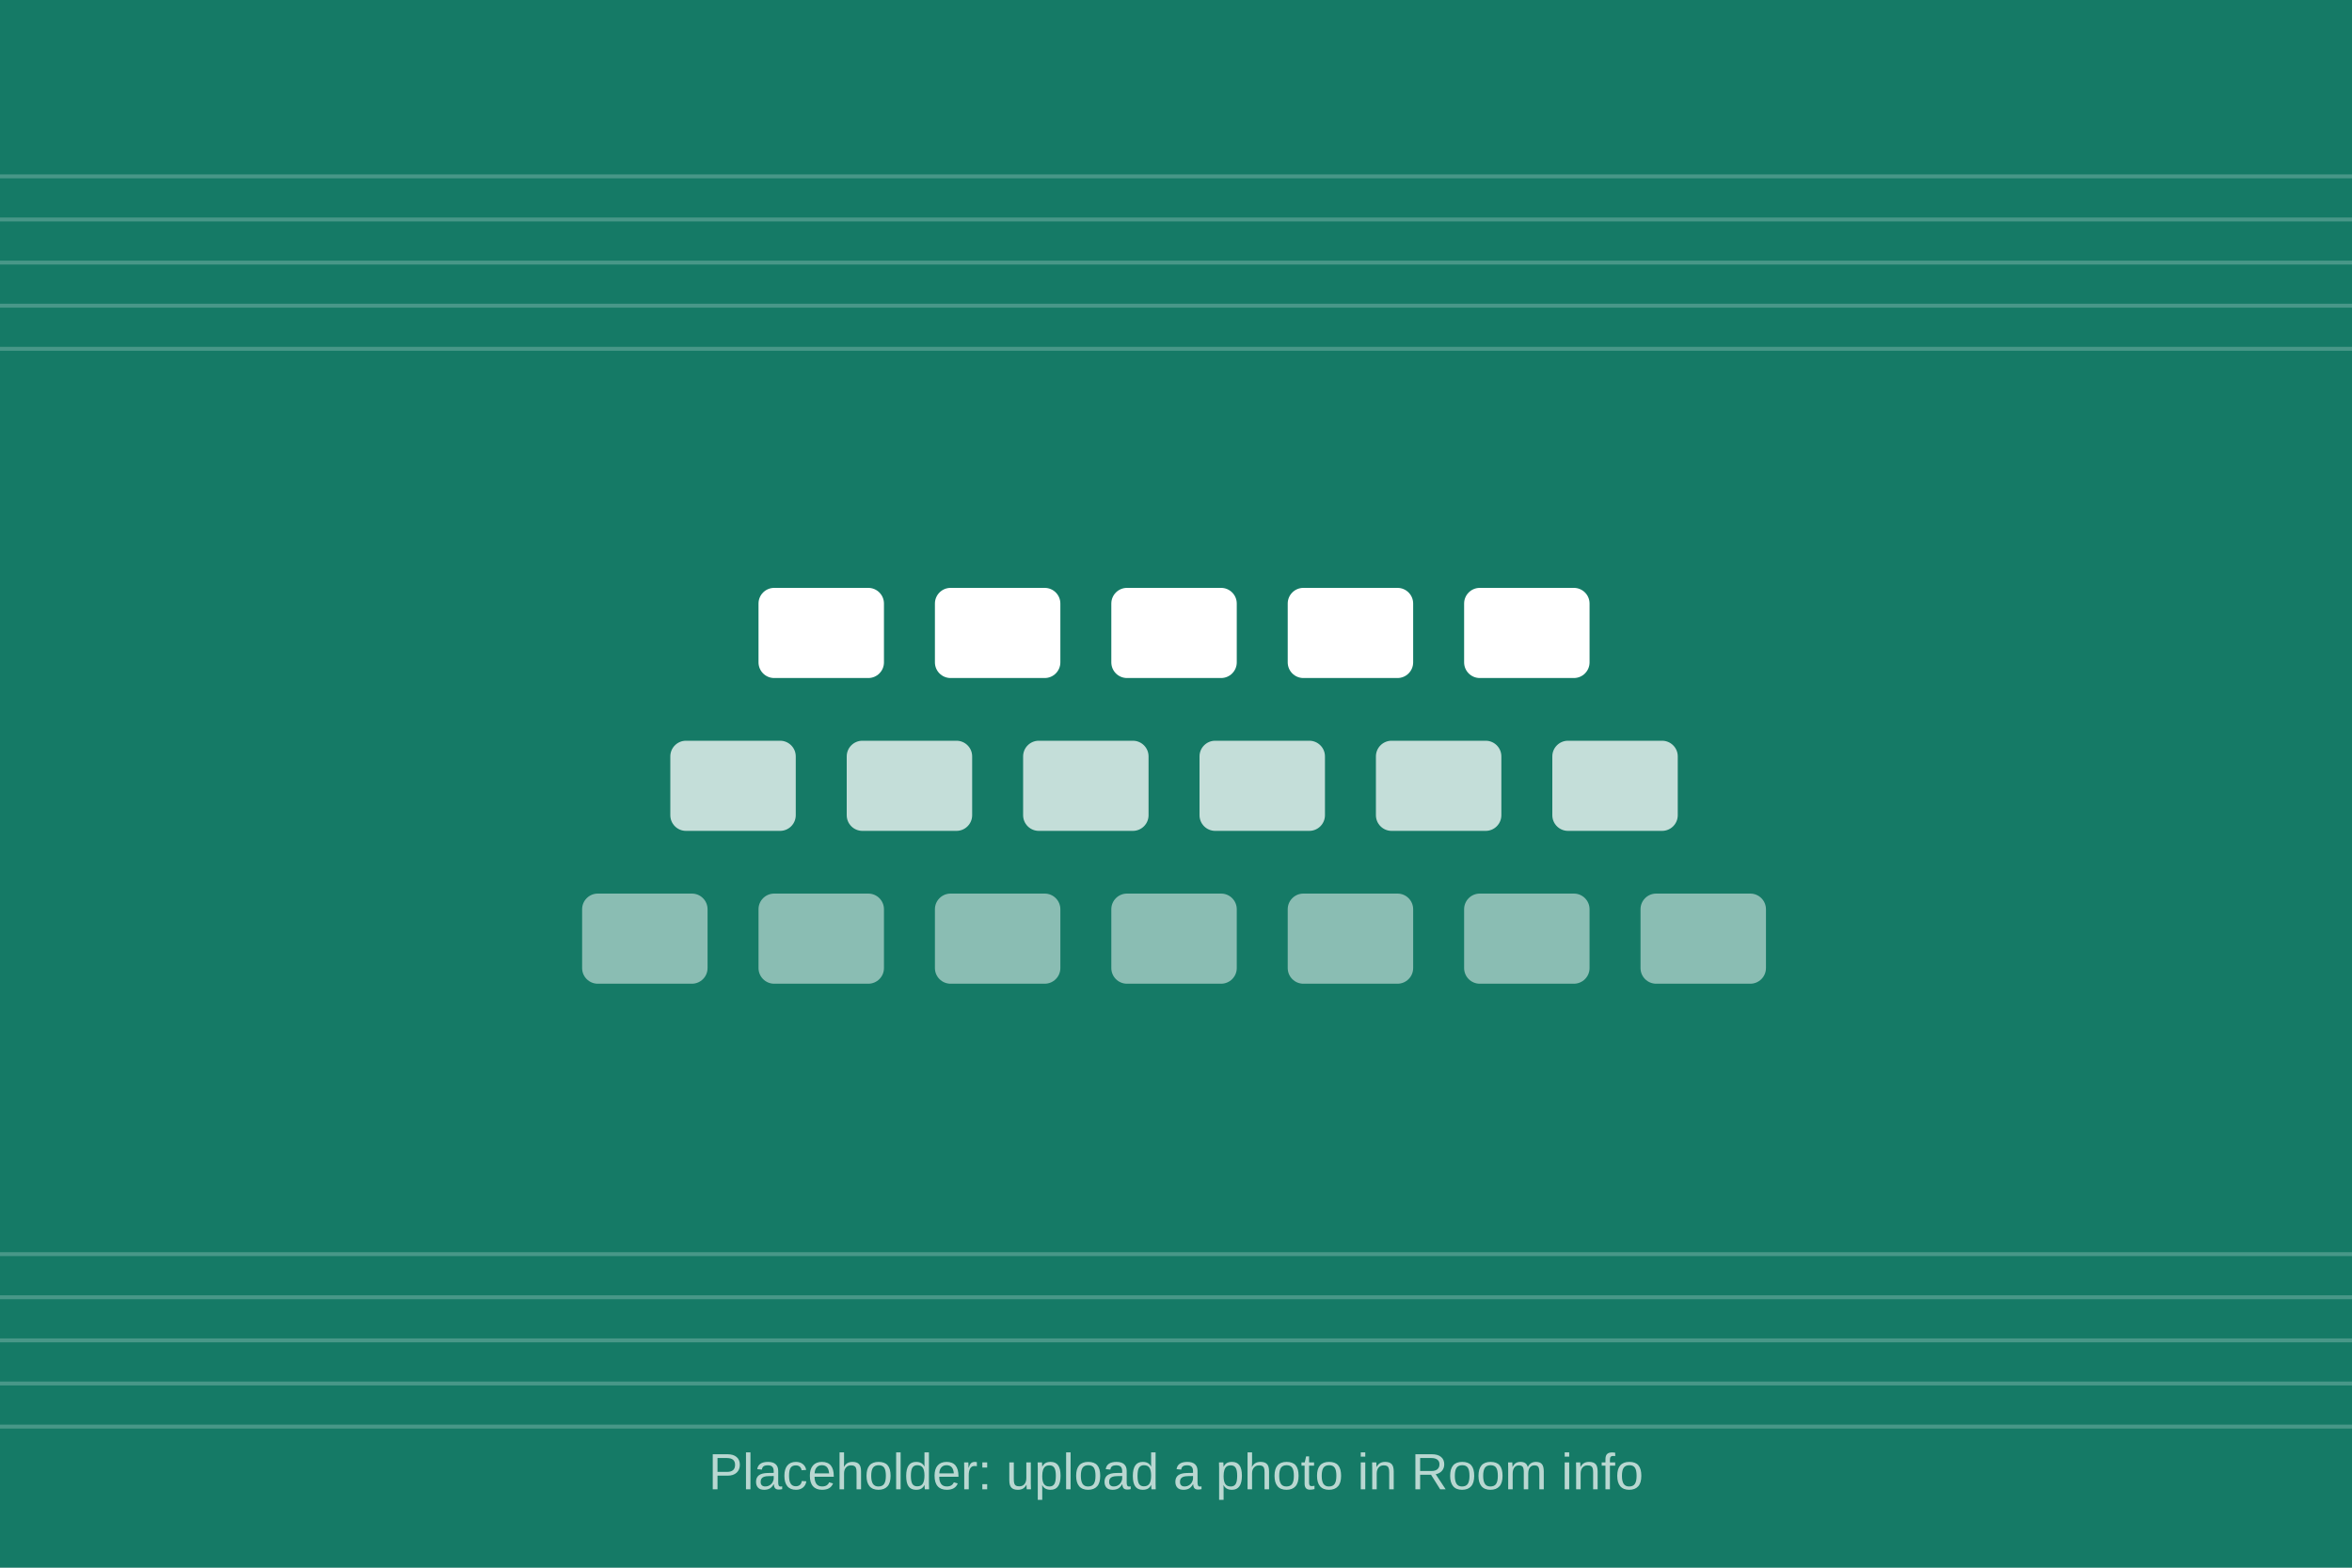
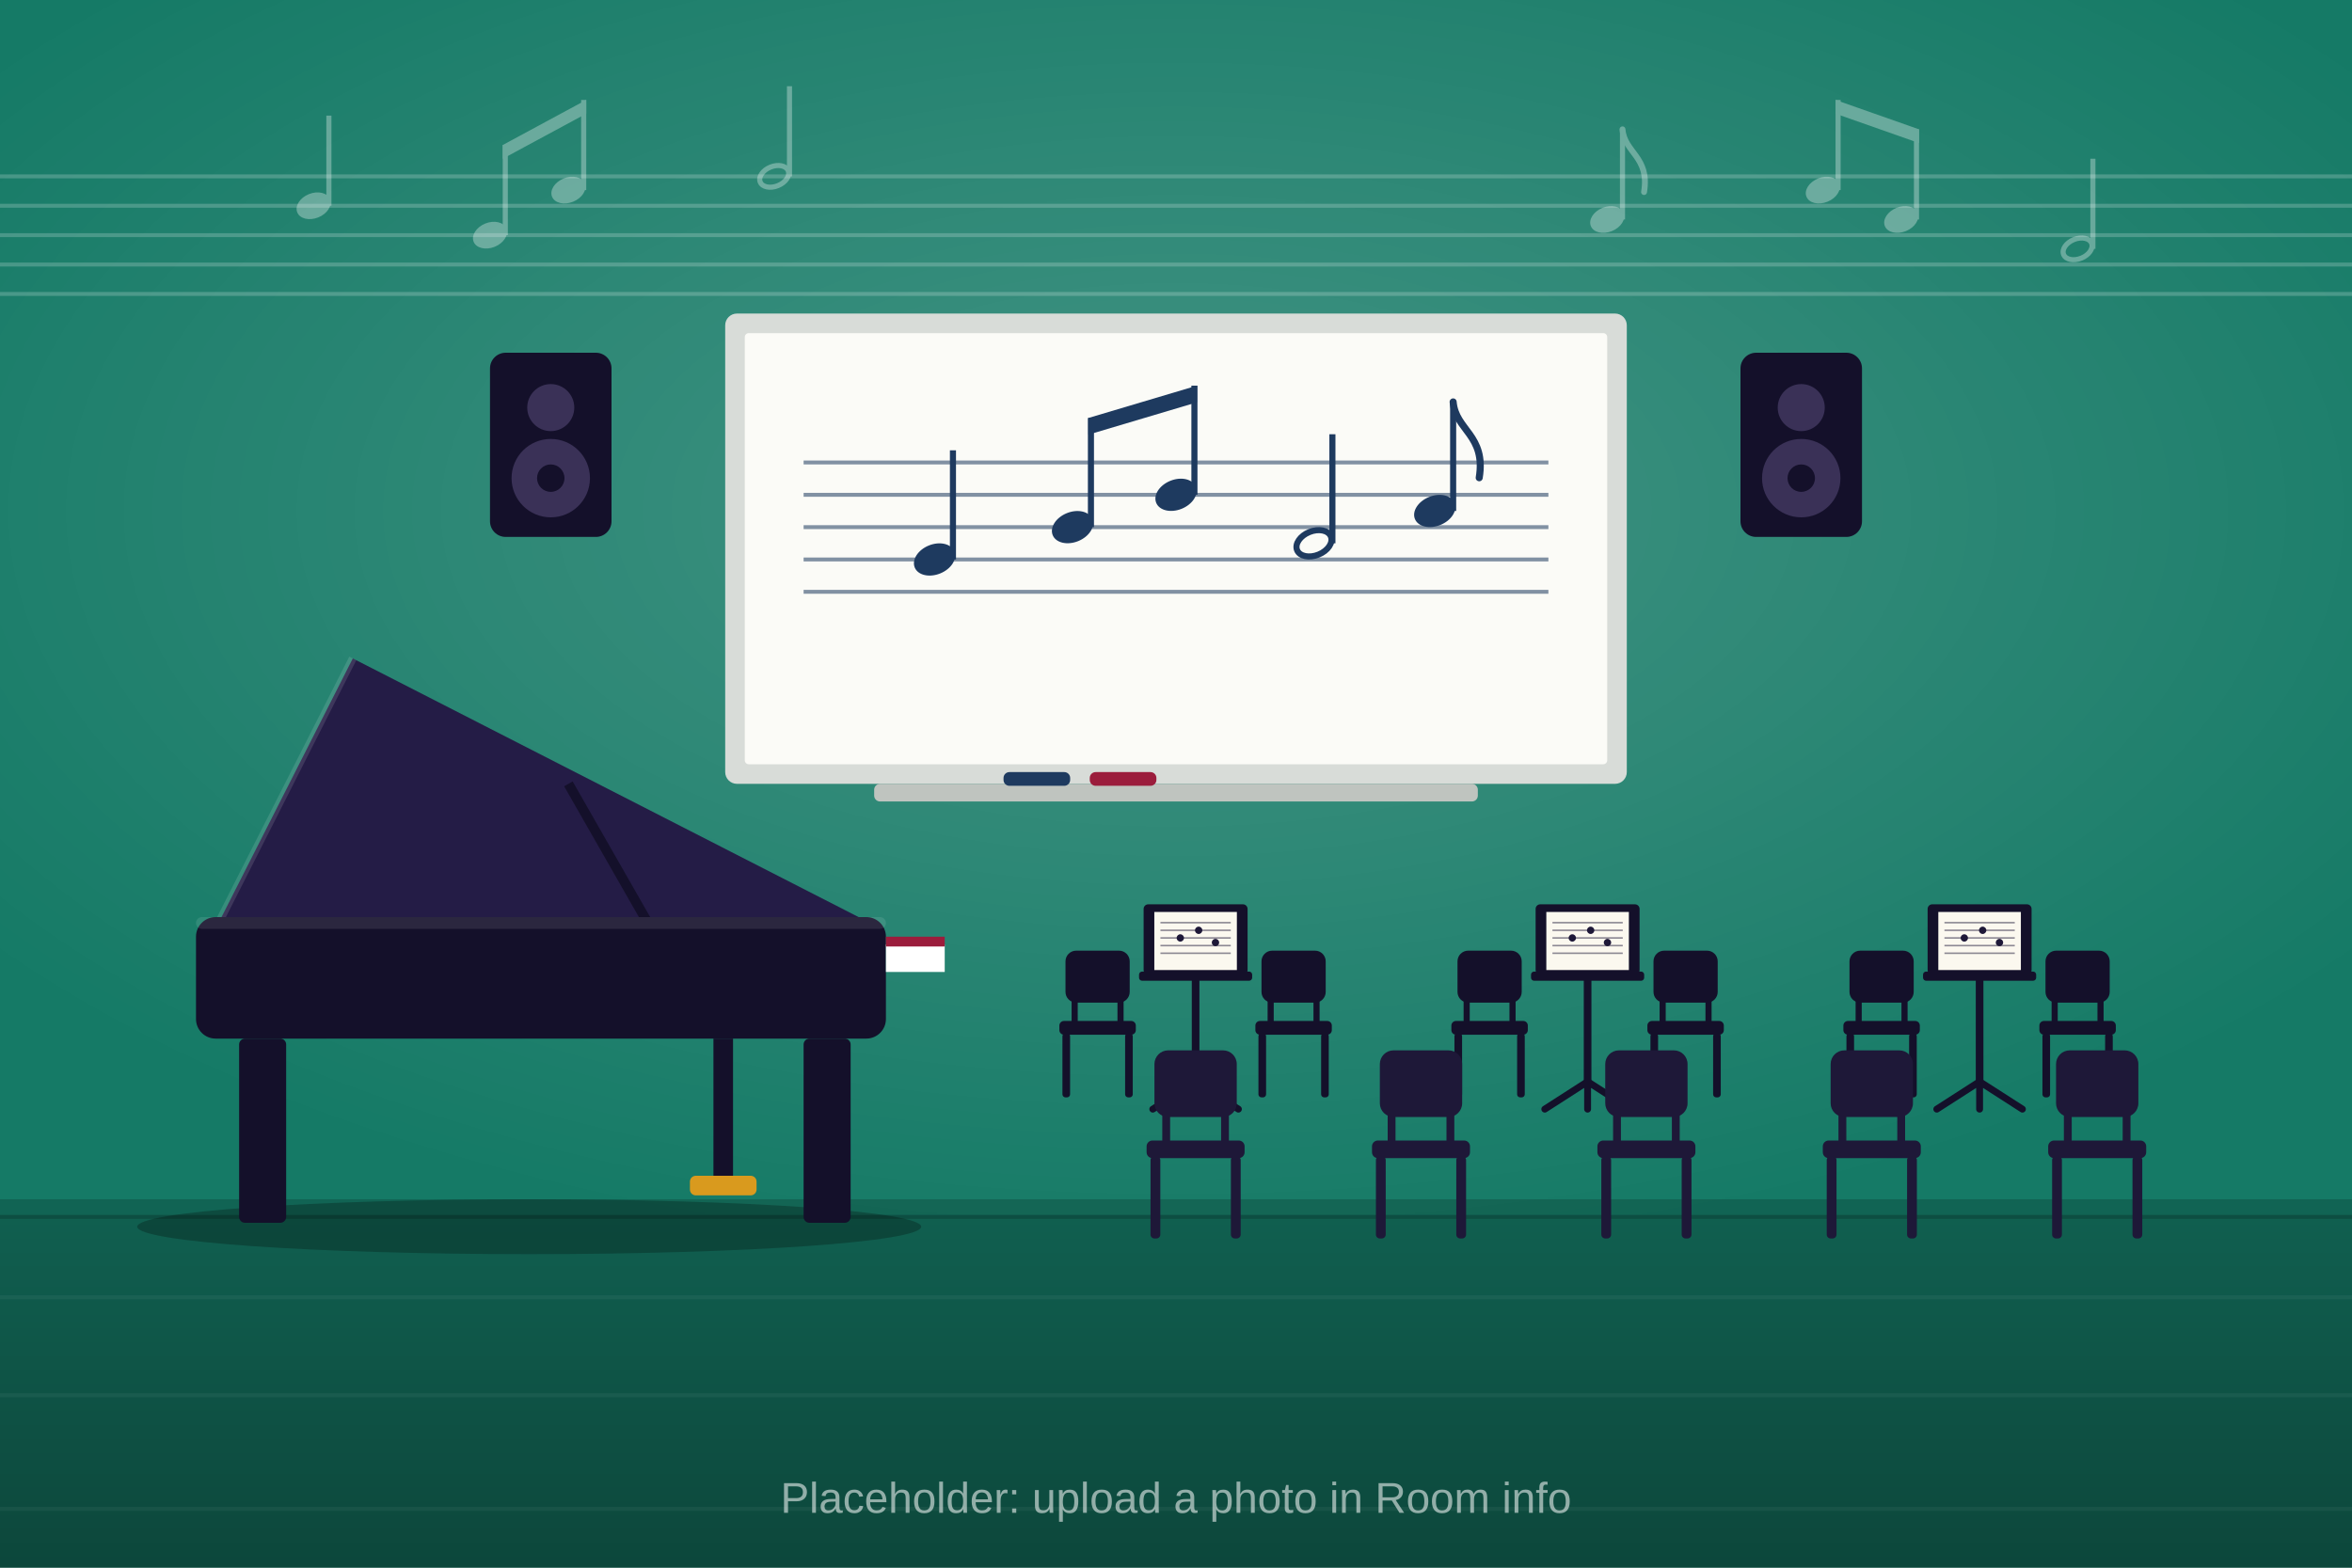
<svg xmlns="http://www.w3.org/2000/svg" viewBox="0 0 1200 800" role="img" aria-label="Large Classroom">
+   <defs>
+     <radialGradient id="spot" cx=".5" cy=".42" r=".62">
+       <stop offset="0" stop-color="#fff" stop-opacity=".2" />
+       <stop offset="1" stop-color="#fff" stop-opacity="0" />
+     </radialGradient>
+     <linearGradient id="floor" x1="0" y1="0" x2="0" y2="1">
+       <stop offset="0" stop-color="#000" stop-opacity=".22" />
+       <stop offset="1" stop-color="#000" stop-opacity=".42" />
+     </linearGradient>
+   </defs>
  <rect width="1200" height="800" fill="#157a66" />
-   <line x1="0" y1="90" x2="1200" y2="90" stroke="#fff" stroke-opacity="0.22" stroke-width="2" />
-   <line x1="0" y1="112" x2="1200" y2="112" stroke="#fff" stroke-opacity="0.22" stroke-width="2" />
-   <line x1="0" y1="134" x2="1200" y2="134" stroke="#fff" stroke-opacity="0.22" stroke-width="2" />
-   <line x1="0" y1="156" x2="1200" y2="156" stroke="#fff" stroke-opacity="0.22" stroke-width="2" />
-   <line x1="0" y1="178" x2="1200" y2="178" stroke="#fff" stroke-opacity="0.22" stroke-width="2" />
-   <line x1="0" y1="640" x2="1200" y2="640" stroke="#fff" stroke-opacity="0.22" stroke-width="2" />
-   <line x1="0" y1="662" x2="1200" y2="662" stroke="#fff" stroke-opacity="0.22" stroke-width="2" />
-   <line x1="0" y1="684" x2="1200" y2="684" stroke="#fff" stroke-opacity="0.22" stroke-width="2" />
-   <line x1="0" y1="706" x2="1200" y2="706" stroke="#fff" stroke-opacity="0.22" stroke-width="2" />
-   <line x1="0" y1="728" x2="1200" y2="728" stroke="#fff" stroke-opacity="0.22" stroke-width="2" />
-   <rect x="387" y="300" width="64" height="46" rx="8" fill="#fff" fill-opacity="1.00" />
-   <rect x="477" y="300" width="64" height="46" rx="8" fill="#fff" fill-opacity="1.00" />
-   <rect x="567" y="300" width="64" height="46" rx="8" fill="#fff" fill-opacity="1.00" />
-   <rect x="657" y="300" width="64" height="46" rx="8" fill="#fff" fill-opacity="1.00" />
-   <rect x="747" y="300" width="64" height="46" rx="8" fill="#fff" fill-opacity="1.00" />
-   <rect x="342" y="378" width="64" height="46" rx="8" fill="#fff" fill-opacity="0.75" />
-   <rect x="432" y="378" width="64" height="46" rx="8" fill="#fff" fill-opacity="0.75" />
-   <rect x="522" y="378" width="64" height="46" rx="8" fill="#fff" fill-opacity="0.75" />
-   <rect x="612" y="378" width="64" height="46" rx="8" fill="#fff" fill-opacity="0.75" />
-   <rect x="702" y="378" width="64" height="46" rx="8" fill="#fff" fill-opacity="0.75" />
-   <rect x="792" y="378" width="64" height="46" rx="8" fill="#fff" fill-opacity="0.75" />
-   <rect x="297" y="456" width="64" height="46" rx="8" fill="#fff" fill-opacity="0.50" />
-   <rect x="387" y="456" width="64" height="46" rx="8" fill="#fff" fill-opacity="0.50" />
-   <rect x="477" y="456" width="64" height="46" rx="8" fill="#fff" fill-opacity="0.50" />
-   <rect x="567" y="456" width="64" height="46" rx="8" fill="#fff" fill-opacity="0.50" />
-   <rect x="657" y="456" width="64" height="46" rx="8" fill="#fff" fill-opacity="0.50" />
-   <rect x="747" y="456" width="64" height="46" rx="8" fill="#fff" fill-opacity="0.50" />
-   <rect x="837" y="456" width="64" height="46" rx="8" fill="#fff" fill-opacity="0.50" />
-   <text x="600" y="760" text-anchor="middle" font-family="system-ui,Arial,sans-serif" font-size="26" fill="#fff" fill-opacity=".7">Placeholder: upload a photo in Room info</text>
+   <rect width="1200" height="620" fill="url(#spot)" />
+   <g stroke="#fff" stroke-opacity="0.2" stroke-width="2">
+     <line x1="0" y1="90" x2="1200" y2="90" />
+     <line x1="0" y1="105" x2="1200" y2="105" />
+     <line x1="0" y1="120" x2="1200" y2="120" />
+     <line x1="0" y1="135" x2="1200" y2="135" />
+     <line x1="0" y1="150" x2="1200" y2="150" />
+   </g>
+   <g opacity="0.32">
+     <ellipse cx="160" cy="105" rx="9" ry="6.4" transform="rotate(-22 160 105)" fill="#fff" />
+     <line x1="167.8" y1="105" x2="167.8" y2="59" stroke="#fff" stroke-width="2.6" />
+   </g>
+   <g opacity="0.32">
+     <g opacity="1">
+       <ellipse cx="250" cy="120" rx="9" ry="6.4" transform="rotate(-22 250 120)" fill="#fff" />
+       <line x1="257.8" y1="120" x2="257.8" y2="74" stroke="#fff" stroke-width="2.6" />
+     </g>
+     <g opacity="1">
+       <ellipse cx="290" cy="97" rx="9" ry="6.4" transform="rotate(-22 290 97)" fill="#fff" />
+       <line x1="297.8" y1="97" x2="297.8" y2="51" stroke="#fff" stroke-width="2.6" />
+     </g>
+     <path d="M256.5 74 L299.1 51 L299.1 58 L256.5 81 Z" fill="#fff" />
+   </g>
+   <g opacity="0.32">
+     <ellipse cx="395" cy="90" rx="7.7" ry="5.1" transform="rotate(-22 395 90)" fill="none" stroke="#fff" stroke-width="2.6" />
+     <line x1="402.8" y1="90" x2="402.8" y2="44" stroke="#fff" stroke-width="2.6" />
+   </g>
+   <g opacity="0.32">
+     <ellipse cx="820" cy="112" rx="9" ry="6.4" transform="rotate(-22 820 112)" fill="#fff" />
+     <line x1="827.8" y1="112" x2="827.8" y2="66" stroke="#fff" stroke-width="2.6" />
+     <path d="M827.8 66 c1 12 14 14 11 32" fill="none" stroke="#fff" stroke-width="3" stroke-linecap="round" />
+   </g>
+   <g opacity="0.32">
+     <g opacity="1">
+       <ellipse cx="930" cy="97" rx="9" ry="6.4" transform="rotate(-22 930 97)" fill="#fff" />
+       <line x1="937.8" y1="97" x2="937.8" y2="51" stroke="#fff" stroke-width="2.6" />
+     </g>
+     <g opacity="1">
+       <ellipse cx="970" cy="112" rx="9" ry="6.4" transform="rotate(-22 970 112)" fill="#fff" />
+       <line x1="977.8" y1="112" x2="977.8" y2="66" stroke="#fff" stroke-width="2.6" />
+     </g>
+     <path d="M936.5 51 L979.1 66 L979.1 73 L936.5 58 Z" fill="#fff" />
+   </g>
+   <g opacity="0.32">
+     <ellipse cx="1060" cy="127" rx="7.7" ry="5.1" transform="rotate(-22 1060 127)" fill="none" stroke="#fff" stroke-width="2.6" />
+     <line x1="1067.8" y1="127" x2="1067.8" y2="81" stroke="#fff" stroke-width="2.6" />
+   </g>
+   <rect y="620" width="1200" height="180" fill="url(#floor)" />
+   <rect y="612" width="1200" height="10" fill="#000" fill-opacity=".18" />
+   <g stroke="#fff" stroke-opacity=".05" stroke-width="2">
+     <line x1="0" y1="662" x2="1200" y2="662" />
+     <line x1="0" y1="712" x2="1200" y2="712" />
+     <line x1="0" y1="770" x2="1200" y2="770" />
+   </g>
+   <rect x="250" y="180" width="62" height="94" rx="8" fill="#14102a" />
+   <circle cx="281" cy="208" r="12" fill="#3a3157" />
+   <circle cx="281" cy="244" r="20" fill="#3a3157" />
+   <circle cx="281" cy="244" r="7" fill="#14102a" />
+   <rect x="888" y="180" width="62" height="94" rx="8" fill="#14102a" />
+   <circle cx="919" cy="208" r="12" fill="#3a3157" />
+   <circle cx="919" cy="244" r="20" fill="#3a3157" />
+   <circle cx="919" cy="244" r="7" fill="#14102a" />
+   <rect x="370" y="160" width="460" height="240" rx="6" fill="#d8dcd8" />
+   <rect x="380" y="170" width="440" height="220" rx="2" fill="#fbfbf7" />
+   <g stroke="#1e3a5f" stroke-opacity="0.55" stroke-width="2">
+     <line x1="410" y1="236" x2="790" y2="236" />
+     <line x1="410" y1="252.5" x2="790" y2="252.5" />
+     <line x1="410" y1="269" x2="790" y2="269" />
+     <line x1="410" y1="285.5" x2="790" y2="285.5" />
+     <line x1="410" y1="302" x2="790" y2="302" />
+   </g>
+   <g opacity="1">
+     <ellipse cx="476.8" cy="285.5" rx="10.9" ry="7.7" transform="rotate(-22 476.8 285.5)" fill="#1e3a5f" />
+     <line x1="486.2" y1="285.5" x2="486.2" y2="229.8" stroke="#1e3a5f" stroke-width="3.1" />
+   </g>
+   <g opacity="1">
+     <g opacity="1">
+       <ellipse cx="547.2" cy="269" rx="10.9" ry="7.7" transform="rotate(-22 547.2 269)" fill="#1e3a5f" />
+       <line x1="556.6" y1="269" x2="556.6" y2="213.3" stroke="#1e3a5f" stroke-width="3.1" />
+     </g>
+     <g opacity="1">
+       <ellipse cx="600" cy="252.5" rx="10.9" ry="7.7" transform="rotate(-22 600 252.5)" fill="#1e3a5f" />
+       <line x1="609.4" y1="252.5" x2="609.4" y2="196.8" stroke="#1e3a5f" stroke-width="3.1" />
+     </g>
+     <path d="M555.3 213.3 L610.7 196.8 L610.7 205.3 L555.3 221.8 Z" fill="#1e3a5f" />
+   </g>
+   <g opacity="1">
+     <ellipse cx="670.4" cy="277.25" rx="9.3" ry="6.2" transform="rotate(-22 670.4 277.25)" fill="none" stroke="#1e3a5f" stroke-width="3.1" />
+     <line x1="679.8" y1="277.25" x2="679.8" y2="221.6" stroke="#1e3a5f" stroke-width="3.1" />
+   </g>
+   <g opacity="1">
+     <ellipse cx="732" cy="260.75" rx="10.9" ry="7.7" transform="rotate(-22 732 260.75)" fill="#1e3a5f" />
+     <line x1="741.4" y1="260.75" x2="741.4" y2="205.1" stroke="#1e3a5f" stroke-width="3.1" />
+     <path d="M741.4 205.1 c1.2 14.5 16.9 16.9 13.3 38.7" fill="none" stroke="#1e3a5f" stroke-width="3.6" stroke-linecap="round" />
+   </g>
+   <rect x="446" y="400" width="308" height="9" rx="3" fill="#bfc4bf" />
+   <rect x="512" y="394" width="34" height="7" rx="3" fill="#1e3a5f" />
+   <rect x="556" y="394" width="34" height="7" rx="3" fill="#9b1d3c" />
+   <ellipse cx="270" cy="626" rx="200" ry="14" fill="#000" fill-opacity=".25" />
+   <path d="M112 470 L442 470 L180 336 Z" fill="#241c46" />
+   <path d="M112 470 L180 336" stroke="#fff" stroke-opacity=".12" stroke-width="4" />
+   <line x1="330" y1="470" x2="290" y2="400" stroke="#14102a" stroke-width="5" />
+   <rect x="100" y="468" width="352" height="62" rx="10" fill="#14102a" />
+   <rect x="100" y="468" width="352" height="6" rx="3" fill="#fff" fill-opacity=".1" />
+   <rect x="452" y="482" width="30" height="14" fill="#fff" />
+   <rect x="452" y="478" width="30" height="5" fill="#9b1d3c" />
+   <rect x="122" y="530" width="24" height="94" rx="3" fill="#14102a" />
+   <rect x="410" y="530" width="24" height="94" rx="3" fill="#14102a" />
+   <rect x="364" y="530" width="10" height="72" fill="#14102a" />
+   <rect x="352" y="600" width="34" height="10" rx="3" fill="#d99a1e" />
+   <g transform="translate(560 560) scale(0.78)">
+     <g fill="#14102a">
+       <rect x="-21" y="-96" width="42" height="34" rx="7" />
+       <rect x="-17" y="-64" width="4" height="16" />
+       <rect x="13" y="-64" width="4" height="16" />
+       <rect x="-25" y="-50" width="50" height="9" rx="3" />
+       <rect x="-23" y="-42" width="5" height="42" rx="2" />
+       <rect x="18" y="-42" width="5" height="42" rx="2" />
+     </g>
+   </g>
+   <g transform="translate(660 560) scale(0.78)">
+     <g fill="#14102a">
+       <rect x="-21" y="-96" width="42" height="34" rx="7" />
+       <rect x="-17" y="-64" width="4" height="16" />
+       <rect x="13" y="-64" width="4" height="16" />
+       <rect x="-25" y="-50" width="50" height="9" rx="3" />
+       <rect x="-23" y="-42" width="5" height="42" rx="2" />
+       <rect x="18" y="-42" width="5" height="42" rx="2" />
+     </g>
+   </g>
+   <g transform="translate(760 560) scale(0.78)">
+     <g fill="#14102a">
+       <rect x="-21" y="-96" width="42" height="34" rx="7" />
+       <rect x="-17" y="-64" width="4" height="16" />
+       <rect x="13" y="-64" width="4" height="16" />
+       <rect x="-25" y="-50" width="50" height="9" rx="3" />
+       <rect x="-23" y="-42" width="5" height="42" rx="2" />
+       <rect x="18" y="-42" width="5" height="42" rx="2" />
+     </g>
+   </g>
+   <g transform="translate(860 560) scale(0.78)">
+     <g fill="#14102a">
+       <rect x="-21" y="-96" width="42" height="34" rx="7" />
+       <rect x="-17" y="-64" width="4" height="16" />
+       <rect x="13" y="-64" width="4" height="16" />
+       <rect x="-25" y="-50" width="50" height="9" rx="3" />
+       <rect x="-23" y="-42" width="5" height="42" rx="2" />
+       <rect x="18" y="-42" width="5" height="42" rx="2" />
+     </g>
+   </g>
+   <g transform="translate(960 560) scale(0.78)">
+     <g fill="#14102a">
+       <rect x="-21" y="-96" width="42" height="34" rx="7" />
+       <rect x="-17" y="-64" width="4" height="16" />
+       <rect x="13" y="-64" width="4" height="16" />
+       <rect x="-25" y="-50" width="50" height="9" rx="3" />
+       <rect x="-23" y="-42" width="5" height="42" rx="2" />
+       <rect x="18" y="-42" width="5" height="42" rx="2" />
+     </g>
+   </g>
+   <g transform="translate(1060 560) scale(0.78)">
+     <g fill="#14102a">
+       <rect x="-21" y="-96" width="42" height="34" rx="7" />
+       <rect x="-17" y="-64" width="4" height="16" />
+       <rect x="13" y="-64" width="4" height="16" />
+       <rect x="-25" y="-50" width="50" height="9" rx="3" />
+       <rect x="-23" y="-42" width="5" height="42" rx="2" />
+       <rect x="18" y="-42" width="5" height="42" rx="2" />
+     </g>
+   </g>
+   <g transform="translate(610 566) scale(0.78)">
+     <g fill="#14102a">
+       <rect x="-34" y="-134" width="68" height="46" rx="3" />
+       <rect x="-37" y="-90" width="74" height="6" rx="2" />
+       <rect x="-2.5" y="-86" width="5" height="70" />
+     </g>
+     <path d="M0 -18 L-28 0 M0 -18 L28 0 M0 -18 L0 0" stroke="#14102a" stroke-width="4.5" stroke-linecap="round" fill="none" />
+     <rect x="-27" y="-129" width="54" height="38" fill="#fbf8ef" />
+     <g stroke="#1e1838" stroke-opacity="0.5" stroke-width="1">
+       <line x1="-23" y1="-122" x2="23" y2="-122" />
+       <line x1="-23" y1="-117" x2="23" y2="-117" />
+       <line x1="-23" y1="-112" x2="23" y2="-112" />
+       <line x1="-23" y1="-107" x2="23" y2="-107" />
+       <line x1="-23" y1="-102" x2="23" y2="-102" />
+     </g>
+     <g stroke="#1e1838" stroke-opacity="0" stroke-width="0">
+       <line x1="-23" y1="-103" x2="23" y2="-103" />
+       <line x1="-23" y1="-103" x2="23" y2="-103" />
+       <line x1="-23" y1="-103" x2="23" y2="-103" />
+       <line x1="-23" y1="-103" x2="23" y2="-103" />
+       <line x1="-23" y1="-103" x2="23" y2="-103" />
+     </g>
+     <circle cx="-10" cy="-112" r="2.4" fill="#1e1838" />
+     <circle cx="2" cy="-117" r="2.4" fill="#1e1838" />
+     <circle cx="13" cy="-109" r="2.4" fill="#1e1838" />
+   </g>
+   <g transform="translate(810 566) scale(0.78)">
+     <g fill="#14102a">
+       <rect x="-34" y="-134" width="68" height="46" rx="3" />
+       <rect x="-37" y="-90" width="74" height="6" rx="2" />
+       <rect x="-2.5" y="-86" width="5" height="70" />
+     </g>
+     <path d="M0 -18 L-28 0 M0 -18 L28 0 M0 -18 L0 0" stroke="#14102a" stroke-width="4.5" stroke-linecap="round" fill="none" />
+     <rect x="-27" y="-129" width="54" height="38" fill="#fbf8ef" />
+     <g stroke="#1e1838" stroke-opacity="0.5" stroke-width="1">
+       <line x1="-23" y1="-122" x2="23" y2="-122" />
+       <line x1="-23" y1="-117" x2="23" y2="-117" />
+       <line x1="-23" y1="-112" x2="23" y2="-112" />
+       <line x1="-23" y1="-107" x2="23" y2="-107" />
+       <line x1="-23" y1="-102" x2="23" y2="-102" />
+     </g>
+     <g stroke="#1e1838" stroke-opacity="0" stroke-width="0">
+       <line x1="-23" y1="-103" x2="23" y2="-103" />
+       <line x1="-23" y1="-103" x2="23" y2="-103" />
+       <line x1="-23" y1="-103" x2="23" y2="-103" />
+       <line x1="-23" y1="-103" x2="23" y2="-103" />
+       <line x1="-23" y1="-103" x2="23" y2="-103" />
+     </g>
+     <circle cx="-10" cy="-112" r="2.4" fill="#1e1838" />
+     <circle cx="2" cy="-117" r="2.4" fill="#1e1838" />
+     <circle cx="13" cy="-109" r="2.4" fill="#1e1838" />
+   </g>
+   <g transform="translate(1010 566) scale(0.78)">
+     <g fill="#14102a">
+       <rect x="-34" y="-134" width="68" height="46" rx="3" />
+       <rect x="-37" y="-90" width="74" height="6" rx="2" />
+       <rect x="-2.5" y="-86" width="5" height="70" />
+     </g>
+     <path d="M0 -18 L-28 0 M0 -18 L28 0 M0 -18 L0 0" stroke="#14102a" stroke-width="4.5" stroke-linecap="round" fill="none" />
+     <rect x="-27" y="-129" width="54" height="38" fill="#fbf8ef" />
+     <g stroke="#1e1838" stroke-opacity="0.5" stroke-width="1">
+       <line x1="-23" y1="-122" x2="23" y2="-122" />
+       <line x1="-23" y1="-117" x2="23" y2="-117" />
+       <line x1="-23" y1="-112" x2="23" y2="-112" />
+       <line x1="-23" y1="-107" x2="23" y2="-107" />
+       <line x1="-23" y1="-102" x2="23" y2="-102" />
+     </g>
+     <g stroke="#1e1838" stroke-opacity="0" stroke-width="0">
+       <line x1="-23" y1="-103" x2="23" y2="-103" />
+       <line x1="-23" y1="-103" x2="23" y2="-103" />
+       <line x1="-23" y1="-103" x2="23" y2="-103" />
+       <line x1="-23" y1="-103" x2="23" y2="-103" />
+       <line x1="-23" y1="-103" x2="23" y2="-103" />
+     </g>
+     <circle cx="-10" cy="-112" r="2.4" fill="#1e1838" />
+     <circle cx="2" cy="-117" r="2.4" fill="#1e1838" />
+     <circle cx="13" cy="-109" r="2.4" fill="#1e1838" />
+   </g>
+   <g transform="translate(610 632) scale(1)">
+     <g fill="#1e1838">
+       <rect x="-21" y="-96" width="42" height="34" rx="7" />
+       <rect x="-17" y="-64" width="4" height="16" />
+       <rect x="13" y="-64" width="4" height="16" />
+       <rect x="-25" y="-50" width="50" height="9" rx="3" />
+       <rect x="-23" y="-42" width="5" height="42" rx="2" />
+       <rect x="18" y="-42" width="5" height="42" rx="2" />
+     </g>
+   </g>
+   <g transform="translate(725 632) scale(1)">
+     <g fill="#1e1838">
+       <rect x="-21" y="-96" width="42" height="34" rx="7" />
+       <rect x="-17" y="-64" width="4" height="16" />
+       <rect x="13" y="-64" width="4" height="16" />
+       <rect x="-25" y="-50" width="50" height="9" rx="3" />
+       <rect x="-23" y="-42" width="5" height="42" rx="2" />
+       <rect x="18" y="-42" width="5" height="42" rx="2" />
+     </g>
+   </g>
+   <g transform="translate(840 632) scale(1)">
+     <g fill="#1e1838">
+       <rect x="-21" y="-96" width="42" height="34" rx="7" />
+       <rect x="-17" y="-64" width="4" height="16" />
+       <rect x="13" y="-64" width="4" height="16" />
+       <rect x="-25" y="-50" width="50" height="9" rx="3" />
+       <rect x="-23" y="-42" width="5" height="42" rx="2" />
+       <rect x="18" y="-42" width="5" height="42" rx="2" />
+     </g>
+   </g>
+   <g transform="translate(955 632) scale(1)">
+     <g fill="#1e1838">
+       <rect x="-21" y="-96" width="42" height="34" rx="7" />
+       <rect x="-17" y="-64" width="4" height="16" />
+       <rect x="13" y="-64" width="4" height="16" />
+       <rect x="-25" y="-50" width="50" height="9" rx="3" />
+       <rect x="-23" y="-42" width="5" height="42" rx="2" />
+       <rect x="18" y="-42" width="5" height="42" rx="2" />
+     </g>
+   </g>
+   <g transform="translate(1070 632) scale(1)">
+     <g fill="#1e1838">
+       <rect x="-21" y="-96" width="42" height="34" rx="7" />
+       <rect x="-17" y="-64" width="4" height="16" />
+       <rect x="13" y="-64" width="4" height="16" />
+       <rect x="-25" y="-50" width="50" height="9" rx="3" />
+       <rect x="-23" y="-42" width="5" height="42" rx="2" />
+       <rect x="18" y="-42" width="5" height="42" rx="2" />
+     </g>
+   </g>
+   <text x="600" y="772" text-anchor="middle" font-family="system-ui,Arial,sans-serif" font-size="22" fill="#fff" fill-opacity=".55">Placeholder: upload a photo in Room info</text>
</svg>
